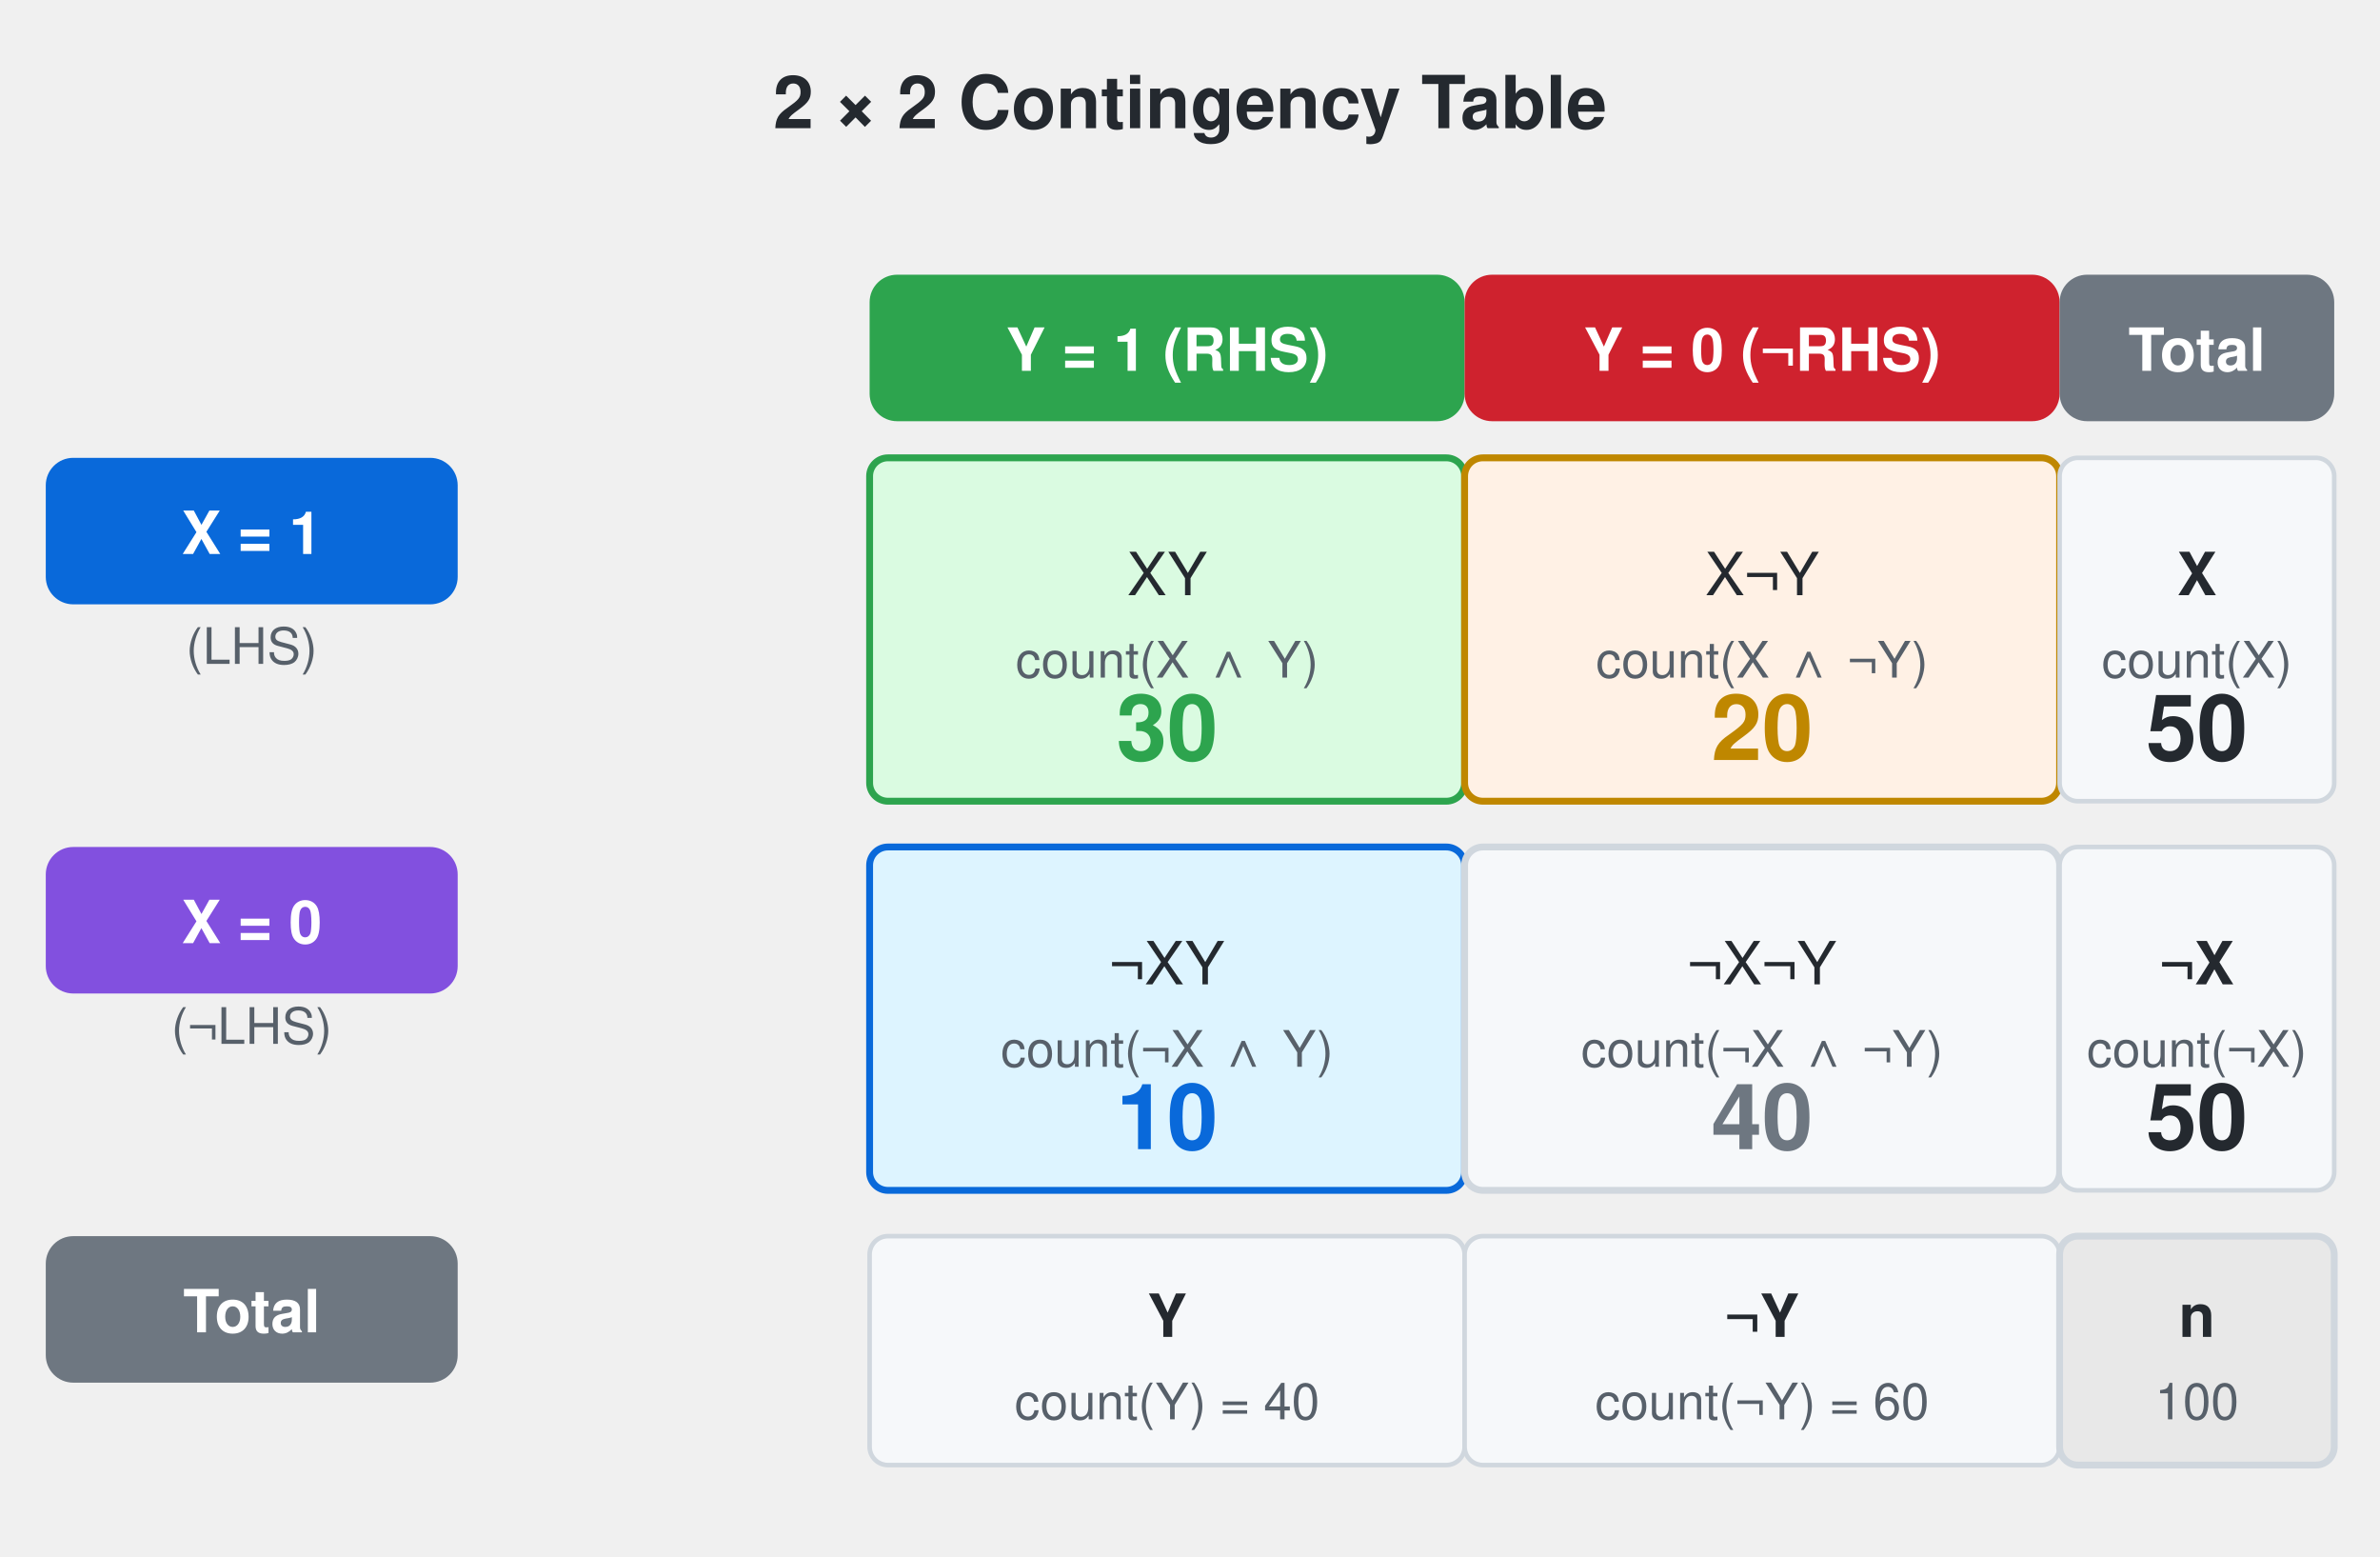
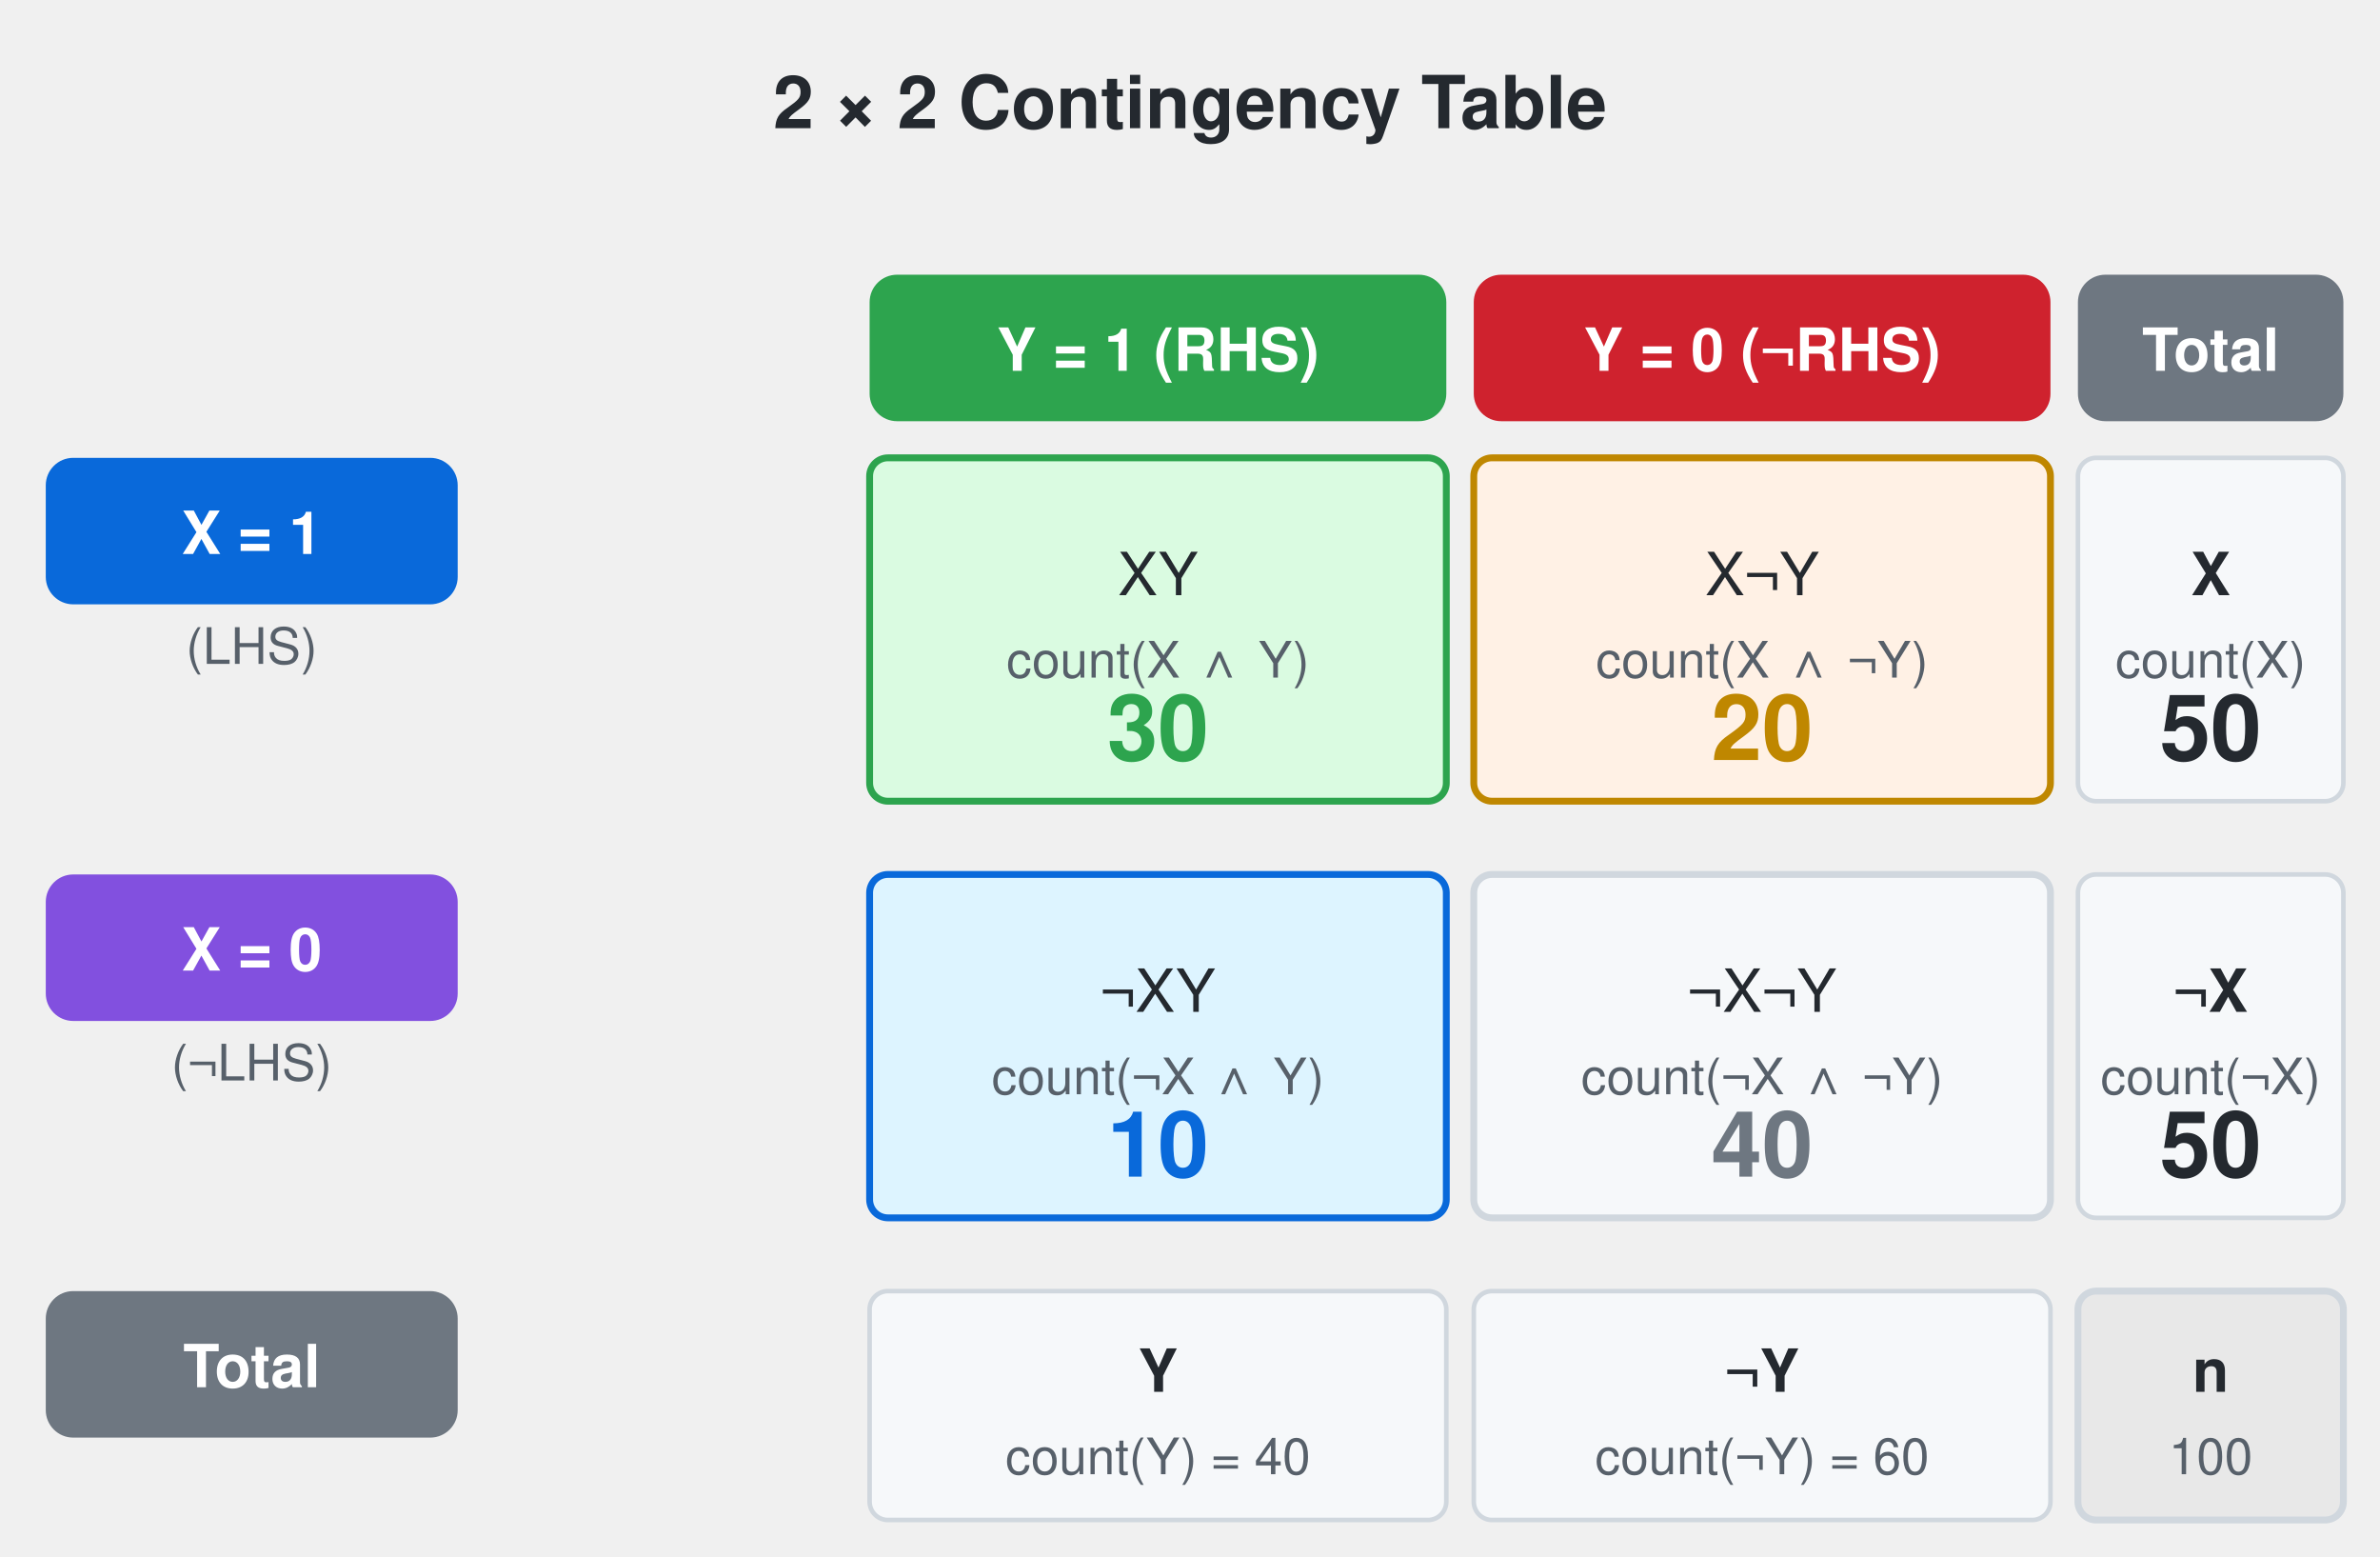
<svg xmlns="http://www.w3.org/2000/svg" viewBox="0 0 520 340">
  <defs>
    <style>
      text { font-family: -apple-system, BlinkMacSystemFont, 'Segoe UI', Helvetica, Arial, sans-serif; }
      .title { font-size: 16px; font-weight: 700; fill: #24292f; }
      .header { font-size: 13px; font-weight: 600; fill: #ffffff; }
      .cell-text { font-size: 13px; fill: #24292f; }
      .cell-formula { font-size: 11px; fill: #57606a; }
      .label { font-size: 12px; font-weight: 600; fill: #24292f; }
      .sublabel { font-size: 11px; fill: #57606a; }
      .total-text { font-size: 13px; font-weight: 600; fill: #24292f; }
      .example { font-size: 20px; font-weight: 700; }
    </style>
  </defs>
  <text x="260" y="28" text-anchor="middle" class="title">2 × 2 Contingency Table</text>
-   <rect x="190" y="60" width="130" height="32" rx="6" ry="6" fill="#2da44e" />
-   <text x="255" y="81" text-anchor="middle" class="header">Y = 1 (RHS)</text>
-   <rect x="320" y="60" width="130" height="32" rx="6" ry="6" fill="#cf222e" />
+   <rect x="190" y="60" width="126" height="32" rx="6" ry="6" fill="#2da44e" />
+   <text x="253" y="81" text-anchor="middle" class="header">Y = 1 (RHS)</text>
+   <rect x="322" y="60" width="126" height="32" rx="6" ry="6" fill="#cf222e" />
  <text x="385" y="81" text-anchor="middle" class="header">Y = 0 (¬RHS)</text>
-   <rect x="450" y="60" width="60" height="32" rx="6" ry="6" fill="#6e7781" />
-   <text x="480" y="81" text-anchor="middle" class="header">Total</text>
+   <rect x="454" y="60" width="58" height="32" rx="6" ry="6" fill="#6e7781" />
+   <text x="483" y="81" text-anchor="middle" class="header">Total</text>
  <rect x="10" y="100" width="90" height="32" rx="6" ry="6" fill="#0969da" />
  <text x="55" y="121" text-anchor="middle" class="header">X = 1</text>
-   <rect x="10" y="185" width="90" height="32" rx="6" ry="6" fill="#8250df" />
-   <text x="55" y="206" text-anchor="middle" class="header">X = 0</text>
-   <rect x="10" y="270" width="90" height="32" rx="6" ry="6" fill="#6e7781" />
-   <text x="55" y="291" text-anchor="middle" class="header">Total</text>
+   <rect x="10" y="191" width="90" height="32" rx="6" ry="6" fill="#8250df" />
+   <text x="55" y="212" text-anchor="middle" class="header">X = 0</text>
+   <rect x="10" y="282" width="90" height="32" rx="6" ry="6" fill="#6e7781" />
+   <text x="55" y="303" text-anchor="middle" class="header">Total</text>
  <text x="55" y="145" text-anchor="middle" class="sublabel">(LHS)</text>
-   <text x="55" y="228" text-anchor="middle" class="sublabel">(¬LHS)</text>
-   <rect x="190" y="100" width="130" height="75" rx="4" fill="#dafbe1" stroke="#2da44e" stroke-width="1.5" />
-   <text x="255" y="130" text-anchor="middle" class="cell-text">XY</text>
-   <text x="255" y="148" text-anchor="middle" class="cell-formula">count(X ∧ Y)</text>
-   <text x="255" y="166" text-anchor="middle" class="example" fill="#2da44e">30</text>
-   <rect x="320" y="100" width="130" height="75" rx="4" fill="#fff1e5" stroke="#bf8700" stroke-width="1.5" />
+   <text x="55" y="236" text-anchor="middle" class="sublabel">(¬LHS)</text>
+   <rect x="190" y="100" width="126" height="75" rx="4" fill="#dafbe1" stroke="#2da44e" stroke-width="1.5" />
+   <text x="253" y="130" text-anchor="middle" class="cell-text">XY</text>
+   <text x="253" y="148" text-anchor="middle" class="cell-formula">count(X ∧ Y)</text>
+   <text x="253" y="166" text-anchor="middle" class="example" fill="#2da44e">30</text>
+   <rect x="322" y="100" width="126" height="75" rx="4" fill="#fff1e5" stroke="#bf8700" stroke-width="1.5" />
  <text x="385" y="130" text-anchor="middle" class="cell-text">X¬Y</text>
  <text x="385" y="148" text-anchor="middle" class="cell-formula">count(X ∧ ¬Y)</text>
  <text x="385" y="166" text-anchor="middle" class="example" fill="#bf8700">20</text>
-   <rect x="190" y="185" width="130" height="75" rx="4" fill="#ddf4ff" stroke="#0969da" stroke-width="1.5" />
-   <text x="255" y="215" text-anchor="middle" class="cell-text">¬XY</text>
-   <text x="255" y="233" text-anchor="middle" class="cell-formula">count(¬X ∧ Y)</text>
-   <text x="255" y="251" text-anchor="middle" class="example" fill="#0969da">10</text>
-   <rect x="320" y="185" width="130" height="75" rx="4" fill="#f6f8fa" stroke="#d0d7de" stroke-width="1.5" />
-   <text x="385" y="215" text-anchor="middle" class="cell-text">¬X¬Y</text>
-   <text x="385" y="233" text-anchor="middle" class="cell-formula">count(¬X ∧ ¬Y)</text>
-   <text x="385" y="251" text-anchor="middle" class="example" fill="#6e7781">40</text>
-   <rect x="450" y="100" width="60" height="75" rx="4" fill="#f6f8fa" stroke="#d0d7de" stroke-width="1" />
-   <text x="480" y="130" text-anchor="middle" class="total-text">X</text>
-   <text x="480" y="148" text-anchor="middle" class="cell-formula">count(X)</text>
-   <text x="480" y="166" text-anchor="middle" class="example" fill="#24292f">50</text>
-   <rect x="450" y="185" width="60" height="75" rx="4" fill="#f6f8fa" stroke="#d0d7de" stroke-width="1" />
-   <text x="480" y="215" text-anchor="middle" class="total-text">¬X</text>
-   <text x="480" y="233" text-anchor="middle" class="cell-formula">count(¬X)</text>
-   <text x="480" y="251" text-anchor="middle" class="example" fill="#24292f">50</text>
-   <rect x="190" y="270" width="130" height="50" rx="4" fill="#f6f8fa" stroke="#d0d7de" stroke-width="1" />
-   <text x="255" y="292" text-anchor="middle" class="total-text">Y</text>
-   <text x="255" y="310" text-anchor="middle" class="cell-formula">count(Y) = 40</text>
-   <rect x="320" y="270" width="130" height="50" rx="4" fill="#f6f8fa" stroke="#d0d7de" stroke-width="1" />
-   <text x="385" y="292" text-anchor="middle" class="total-text">¬Y</text>
-   <text x="385" y="310" text-anchor="middle" class="cell-formula">count(¬Y) = 60</text>
-   <rect x="450" y="270" width="60" height="50" rx="4" fill="#e8e8e8" stroke="#d0d7de" stroke-width="1.5" />
-   <text x="480" y="292" text-anchor="middle" class="total-text">n</text>
-   <text x="480" y="310" text-anchor="middle" class="cell-formula">100</text>
+   <rect x="454" y="100" width="58" height="75" rx="4" fill="#f6f8fa" stroke="#d0d7de" stroke-width="1" />
+   <text x="483" y="130" text-anchor="middle" class="total-text">X</text>
+   <text x="483" y="148" text-anchor="middle" class="cell-formula">count(X)</text>
+   <text x="483" y="166" text-anchor="middle" class="example" fill="#24292f">50</text>
+   <rect x="190" y="191" width="126" height="75" rx="4" fill="#ddf4ff" stroke="#0969da" stroke-width="1.5" />
+   <text x="253" y="221" text-anchor="middle" class="cell-text">¬XY</text>
+   <text x="253" y="239" text-anchor="middle" class="cell-formula">count(¬X ∧ Y)</text>
+   <text x="253" y="257" text-anchor="middle" class="example" fill="#0969da">10</text>
+   <rect x="322" y="191" width="126" height="75" rx="4" fill="#f6f8fa" stroke="#d0d7de" stroke-width="1.5" />
+   <text x="385" y="221" text-anchor="middle" class="cell-text">¬X¬Y</text>
+   <text x="385" y="239" text-anchor="middle" class="cell-formula">count(¬X ∧ ¬Y)</text>
+   <text x="385" y="257" text-anchor="middle" class="example" fill="#6e7781">40</text>
+   <rect x="454" y="191" width="58" height="75" rx="4" fill="#f6f8fa" stroke="#d0d7de" stroke-width="1" />
+   <text x="483" y="221" text-anchor="middle" class="total-text">¬X</text>
+   <text x="483" y="239" text-anchor="middle" class="cell-formula">count(¬X)</text>
+   <text x="483" y="257" text-anchor="middle" class="example" fill="#24292f">50</text>
+   <rect x="190" y="282" width="126" height="50" rx="4" fill="#f6f8fa" stroke="#d0d7de" stroke-width="1" />
+   <text x="253" y="304" text-anchor="middle" class="total-text">Y</text>
+   <text x="253" y="322" text-anchor="middle" class="cell-formula">count(Y) = 40</text>
+   <rect x="322" y="282" width="126" height="50" rx="4" fill="#f6f8fa" stroke="#d0d7de" stroke-width="1" />
+   <text x="385" y="304" text-anchor="middle" class="total-text">¬Y</text>
+   <text x="385" y="322" text-anchor="middle" class="cell-formula">count(¬Y) = 60</text>
+   <rect x="454" y="282" width="58" height="50" rx="4" fill="#e8e8e8" stroke="#d0d7de" stroke-width="1.5" />
+   <text x="483" y="304" text-anchor="middle" class="total-text">n</text>
+   <text x="483" y="322" text-anchor="middle" class="cell-formula">100</text>
</svg>
